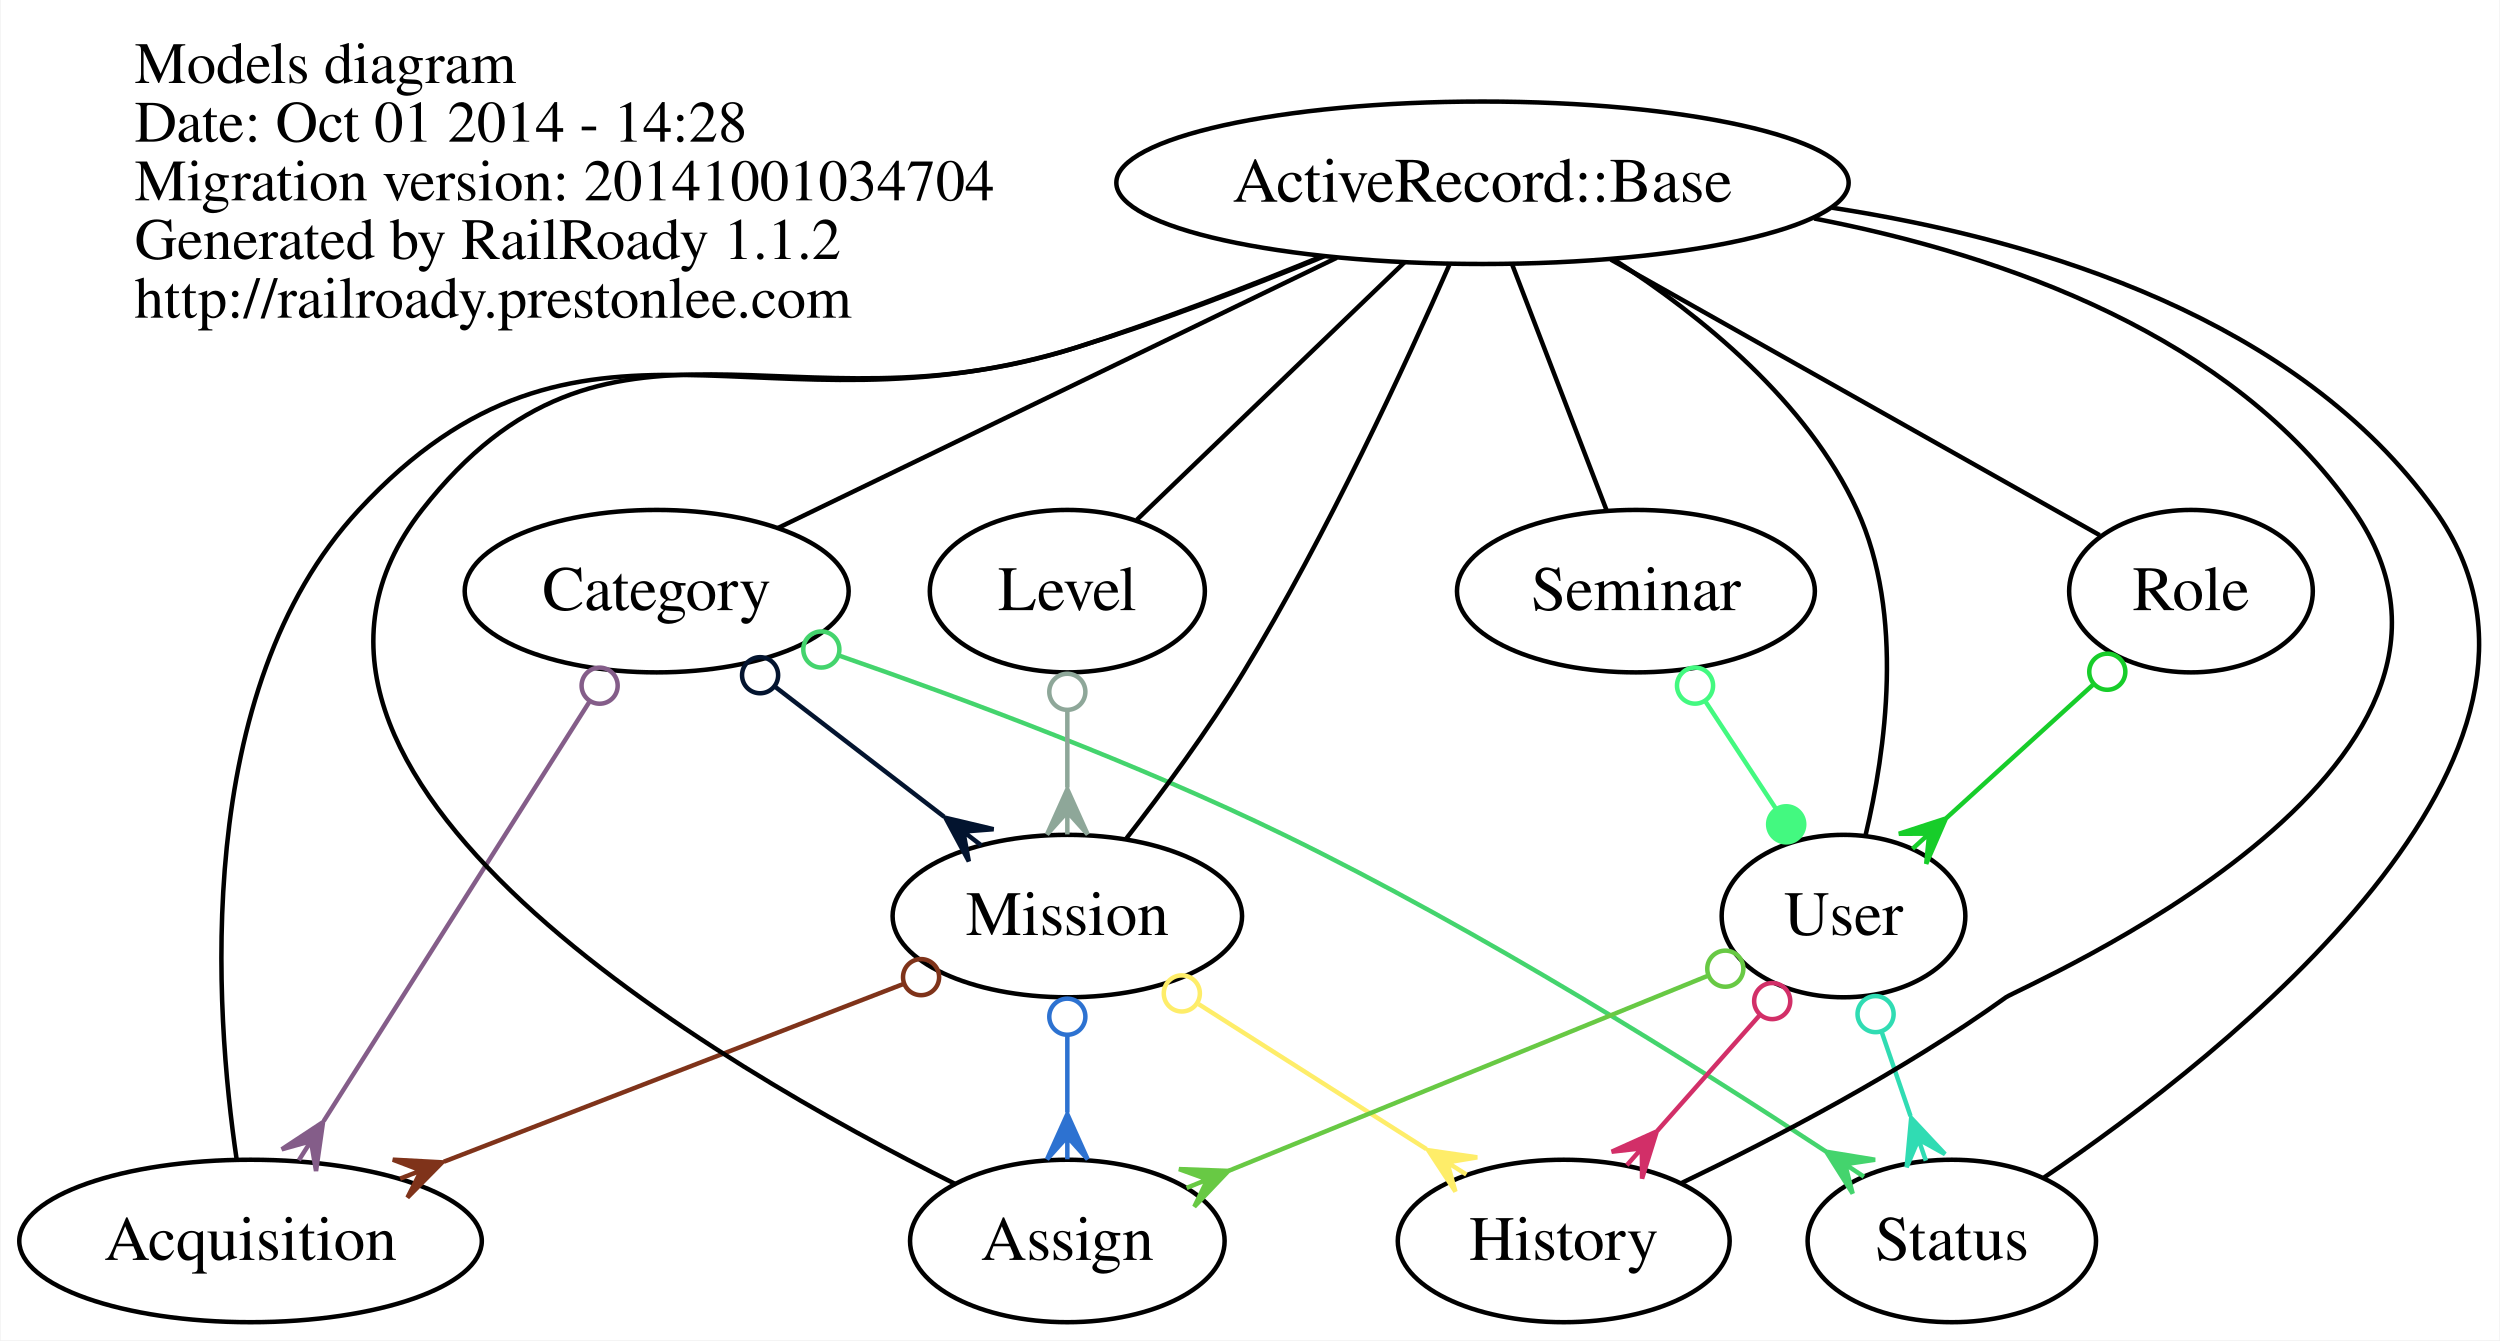
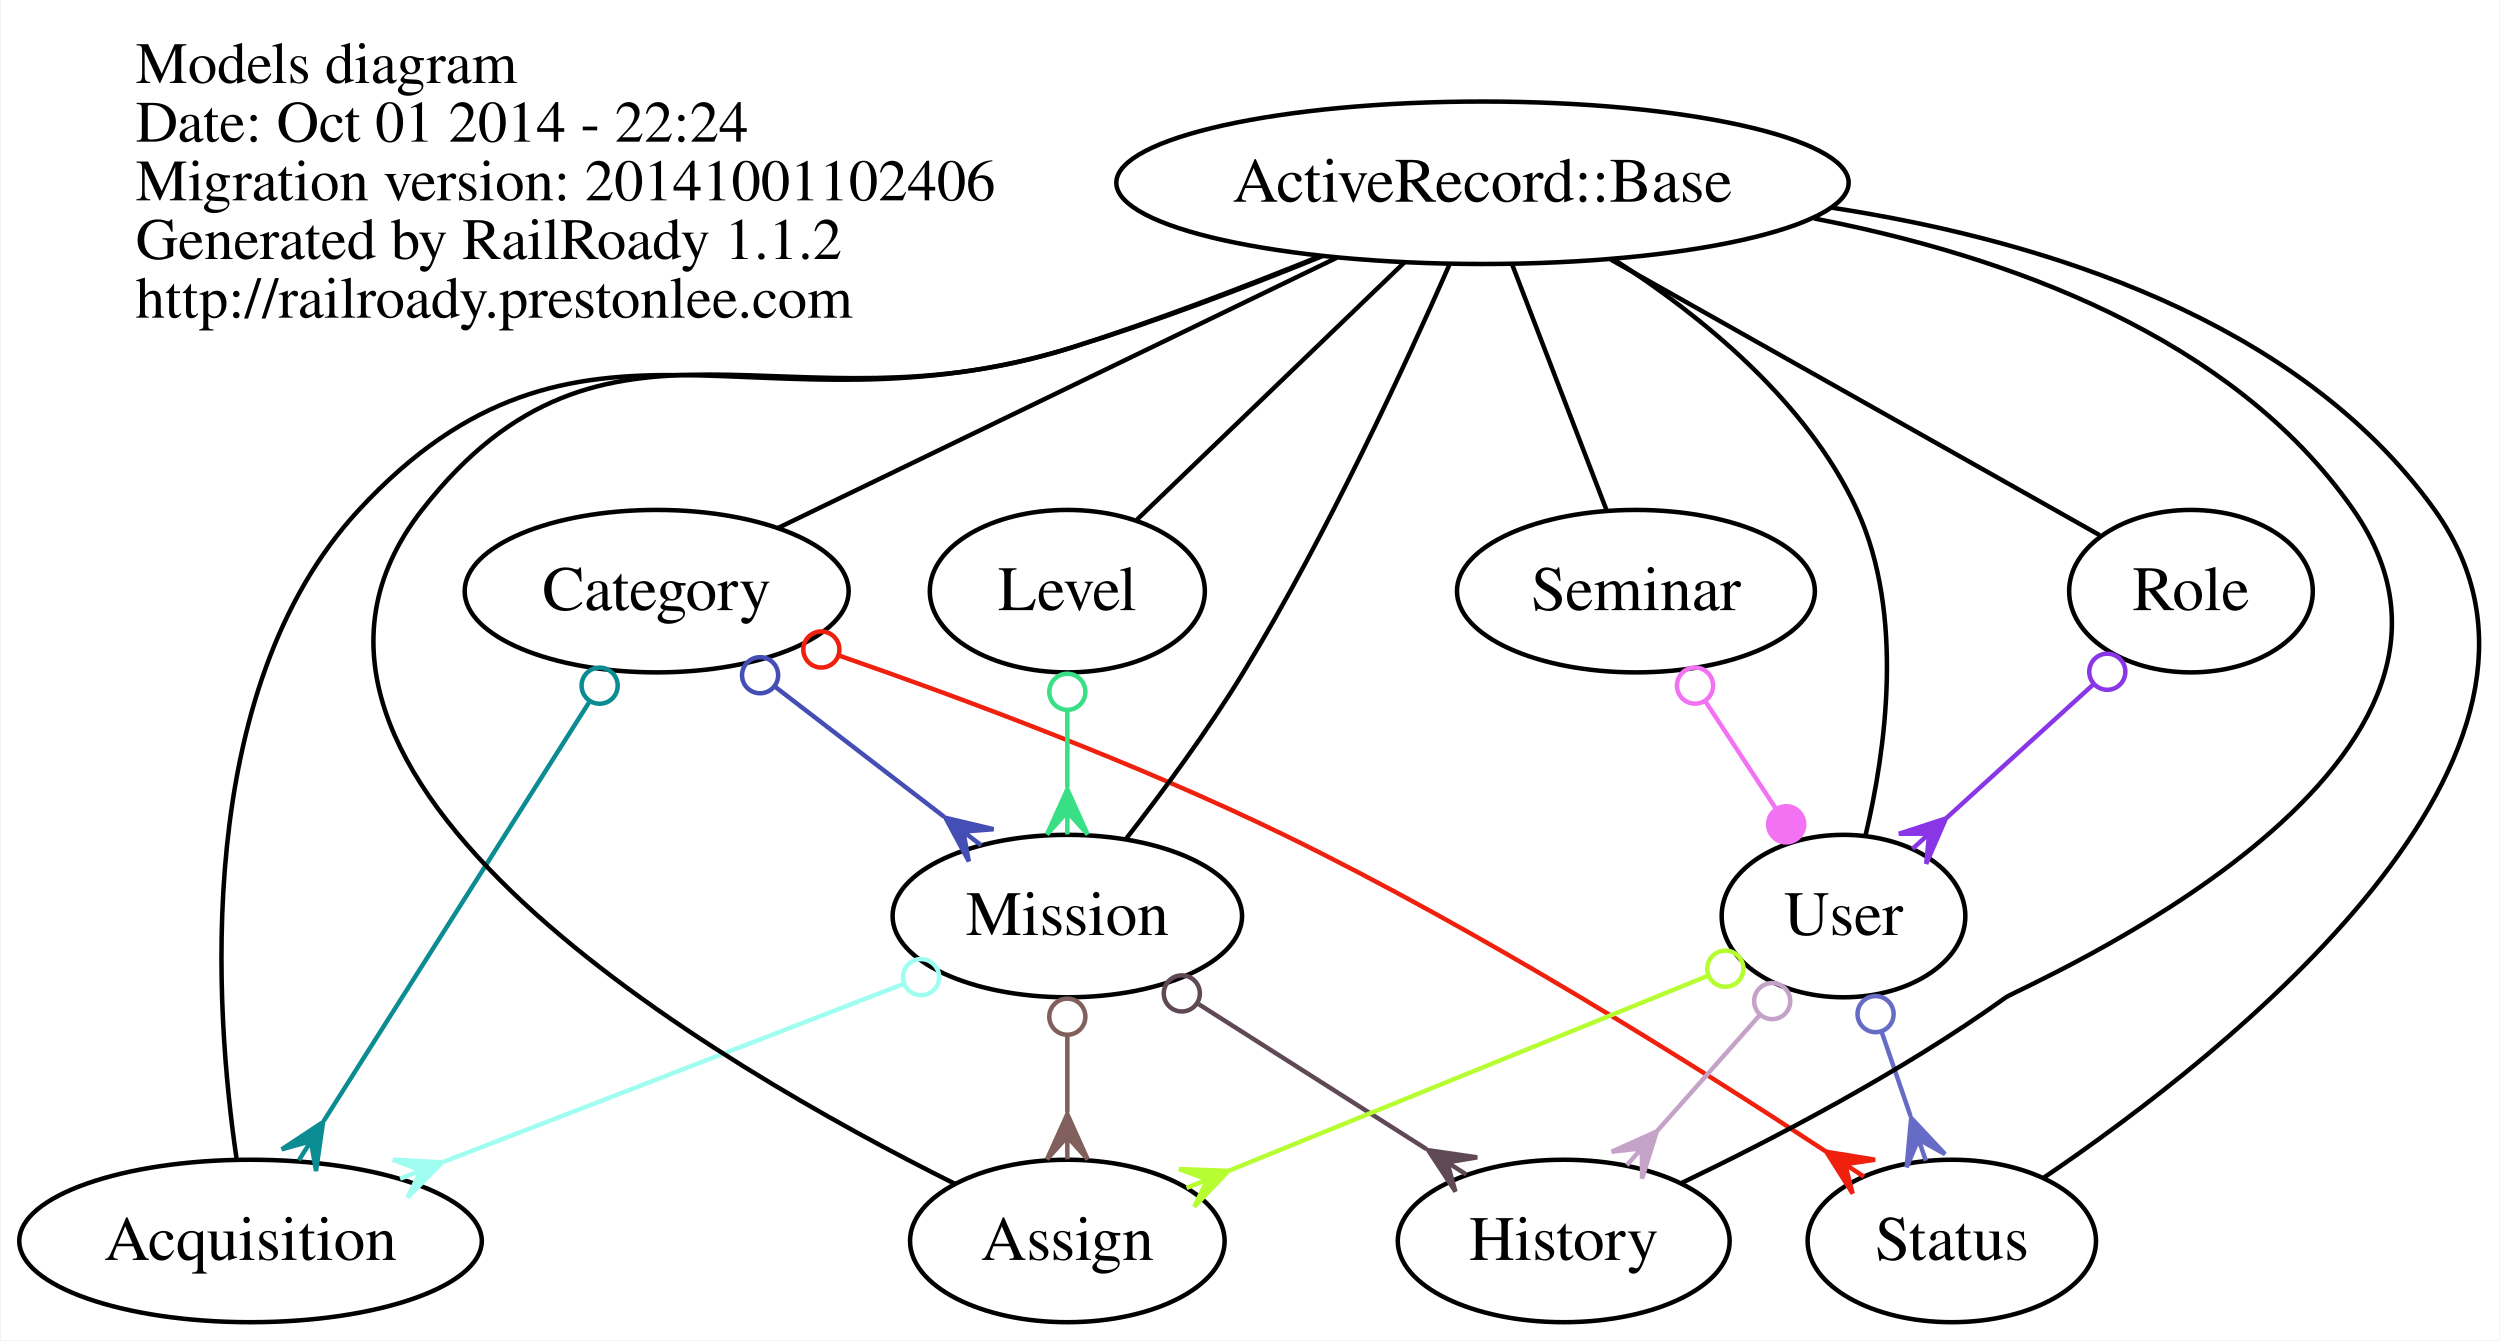
<svg xmlns="http://www.w3.org/2000/svg" width="554pt" height="297pt" viewBox="0.00 0.00 553.71 297.00">
  <g id="graph0" class="graph" transform="scale(1 1) rotate(0) translate(4 293)">
    <polygon fill="white" stroke="none" points="-4,4 -4,-293 549.708,-293 549.708,4 -4,4" />
    <g id="node1" class="node">
-       <text text-anchor="start" x="25.687" y="-274.6" font-family="Times,serif" font-size="13.00">Models diagram</text>
-       <text text-anchor="start" x="25.687" y="-261.6" font-family="Times,serif" font-size="13.00">Date: Oct 01 2014 - 14:28</text>
-       <text text-anchor="start" x="25.687" y="-248.6" font-family="Times,serif" font-size="13.00">Migration version: 20141001034704</text>
-       <text text-anchor="start" x="25.687" y="-235.6" font-family="Times,serif" font-size="13.00">Generated by RailRoady 1.1.2</text>
-       <text text-anchor="start" x="25.687" y="-222.6" font-family="Times,serif" font-size="13.00">http://railroady.prestonlee.com</text>
+       <text text-anchor="start" x="25.925" y="-274.6" font-family="Times,serif" font-size="13.00">Models diagram</text>
+       <text text-anchor="start" x="25.925" y="-261.6" font-family="Times,serif" font-size="13.00">Date: Oct 01 2014 - 22:24</text>
+       <text text-anchor="start" x="25.925" y="-248.6" font-family="Times,serif" font-size="13.00">Migration version: 20141001102406</text>
+       <text text-anchor="start" x="25.925" y="-235.6" font-family="Times,serif" font-size="13.00">Generated by RailRoady 1.1.2</text>
+       <text text-anchor="start" x="25.925" y="-222.6" font-family="Times,serif" font-size="13.00">http://railroady.prestonlee.com</text>
    </g>
    <g id="node2" class="node">
      <ellipse fill="none" stroke="black" cx="51.375" cy="-18" rx="51.25" ry="18" />
      <text text-anchor="middle" x="51.375" y="-13.8" font-family="Times,serif" font-size="14.00">Acquisition</text>
    </g>
    <g id="node3" class="node">
      <ellipse fill="none" stroke="black" cx="232.375" cy="-18" rx="34.855" ry="18" />
      <text text-anchor="middle" x="232.375" y="-13.8" font-family="Times,serif" font-size="14.00">Assign</text>
    </g>
    <g id="node4" class="node">
      <ellipse fill="none" stroke="black" cx="141.375" cy="-162" rx="42.546" ry="18" />
      <text text-anchor="middle" x="141.375" y="-157.8" font-family="Times,serif" font-size="14.00">Category</text>
    </g>
    <g id="edge4" class="edge">
-       <path fill="none" stroke="#845d89" d="M126.538,-137.591C110.305,-111.979 84.367,-71.054 67.603,-44.605" />
-       <ellipse fill="none" stroke="#845d89" cx="128.733" cy="-141.054" rx="4" ry="4" />
-       <polygon fill="#845d89" stroke="#845d89" points="67.441,-44.348 65.888,-33.493 64.764,-40.125 62.087,-35.902 62.087,-35.902 62.087,-35.902 64.764,-40.125 58.286,-38.311 67.441,-44.348 67.441,-44.348" />
+       <path fill="none" stroke="#0b8b92" d="M126.538,-137.591C110.305,-111.979 84.367,-71.054 67.603,-44.605" />
+       <ellipse fill="none" stroke="#0b8b92" cx="128.733" cy="-141.054" rx="4" ry="4" />
+       <polygon fill="#0b8b92" stroke="#0b8b92" points="67.441,-44.348 65.888,-33.493 64.764,-40.125 62.087,-35.902 62.087,-35.902 62.087,-35.902 64.764,-40.125 58.286,-38.311 67.441,-44.348 67.441,-44.348" />
    </g>
    <g id="node7" class="node">
      <ellipse fill="none" stroke="black" cx="232.375" cy="-90" rx="38.721" ry="18" />
      <text text-anchor="middle" x="232.375" y="-85.8" font-family="Times,serif" font-size="14.00">Mission</text>
    </g>
    <g id="edge3" class="edge">
-       <path fill="none" stroke="#03142f" d="M167.571,-140.849C179.318,-131.813 193.173,-121.155 205.051,-112.019" />
-       <ellipse fill="none" stroke="#03142f" cx="164.291" cy="-143.372" rx="4" ry="4" />
-       <polygon fill="#03142f" stroke="#03142f" points="205.365,-111.777 216.035,-109.246 209.328,-108.728 213.291,-105.68 213.291,-105.68 213.291,-105.68 209.328,-108.728 210.548,-102.113 205.365,-111.777 205.365,-111.777" />
+       <path fill="none" stroke="#454eb4" d="M167.571,-140.849C179.318,-131.813 193.173,-121.155 205.051,-112.019" />
+       <ellipse fill="none" stroke="#454eb4" cx="164.291" cy="-143.372" rx="4" ry="4" />
+       <polygon fill="#454eb4" stroke="#454eb4" points="205.365,-111.777 216.035,-109.246 209.328,-108.728 213.291,-105.68 213.291,-105.68 213.291,-105.68 209.328,-108.728 210.548,-102.113 205.365,-111.777 205.365,-111.777" />
    </g>
    <g id="node10" class="node">
      <ellipse fill="none" stroke="black" cx="428.375" cy="-18" rx="31.957" ry="18" />
      <text text-anchor="middle" x="428.375" y="-13.8" font-family="Times,serif" font-size="14.00">Status</text>
    </g>
    <g id="edge5" class="edge">
-       <path fill="none" stroke="#44d46d" d="M181.748,-147.737C209.923,-137.969 248.109,-123.7 280.375,-108 323.865,-86.839 371.312,-57.008 400.46,-37.835" />
-       <ellipse fill="none" stroke="#44d46d" cx="177.863" cy="-149.071" rx="4" ry="4" />
-       <polygon fill="#44d46d" stroke="#44d46d" points="400.557,-37.771 411.379,-36.001 404.726,-35.01 408.894,-32.249 408.894,-32.249 408.894,-32.249 404.726,-35.01 406.409,-28.497 400.557,-37.771 400.557,-37.771" />
+       <path fill="none" stroke="#ef200e" d="M181.748,-147.737C209.923,-137.969 248.109,-123.7 280.375,-108 323.865,-86.839 371.312,-57.008 400.46,-37.835" />
+       <ellipse fill="none" stroke="#ef200e" cx="177.863" cy="-149.071" rx="4" ry="4" />
+       <polygon fill="#ef200e" stroke="#ef200e" points="400.557,-37.771 411.379,-36.001 404.726,-35.01 408.894,-32.249 408.894,-32.249 408.894,-32.249 404.726,-35.01 406.409,-28.497 400.557,-37.771 400.557,-37.771" />
    </g>
    <g id="node5" class="node">
      <ellipse fill="none" stroke="black" cx="342.375" cy="-18" rx="36.775" ry="18" />
      <text text-anchor="middle" x="342.375" y="-13.8" font-family="Times,serif" font-size="14.00">History</text>
    </g>
    <g id="node6" class="node">
      <ellipse fill="none" stroke="black" cx="232.375" cy="-162" rx="30.477" ry="18" />
      <text text-anchor="middle" x="232.375" y="-157.8" font-family="Times,serif" font-size="14.00">Level</text>
    </g>
    <g id="edge8" class="edge">
-       <path fill="none" stroke="#8ea799" d="M232.375,-135.64C232.375,-130.063 232.375,-124.132 232.375,-118.476" />
-       <ellipse fill="none" stroke="#8ea799" cx="232.375" cy="-139.697" rx="4" ry="4" />
-       <polygon fill="#8ea799" stroke="#8ea799" points="232.375,-118.104 236.875,-108.104 232.375,-113.104 232.375,-108.104 232.375,-108.104 232.375,-108.104 232.375,-113.104 227.875,-108.104 232.375,-118.104 232.375,-118.104" />
+       <path fill="none" stroke="#39df85" d="M232.375,-135.64C232.375,-130.063 232.375,-124.132 232.375,-118.476" />
+       <ellipse fill="none" stroke="#39df85" cx="232.375" cy="-139.697" rx="4" ry="4" />
+       <polygon fill="#39df85" stroke="#39df85" points="232.375,-118.104 236.875,-108.104 232.375,-113.104 232.375,-108.104 232.375,-108.104 232.375,-108.104 232.375,-113.104 227.875,-108.104 232.375,-118.104 232.375,-118.104" />
    </g>
    <g id="edge10" class="edge">
-       <path fill="none" stroke="#7f331a" d="M196.163,-74.995C166.768,-63.627 125.251,-47.571 94.207,-35.565" />
-       <ellipse fill="none" stroke="#7f331a" cx="199.964" cy="-76.465" rx="4" ry="4" />
-       <polygon fill="#7f331a" stroke="#7f331a" points="93.851,-35.427 86.148,-27.623 89.188,-33.624 84.525,-31.82 84.525,-31.82 84.525,-31.82 89.188,-33.624 82.901,-36.017 93.851,-35.427 93.851,-35.427" />
+       <path fill="none" stroke="#a0fef1" d="M196.163,-74.995C166.768,-63.627 125.251,-47.571 94.207,-35.565" />
+       <ellipse fill="none" stroke="#a0fef1" cx="199.964" cy="-76.465" rx="4" ry="4" />
+       <polygon fill="#a0fef1" stroke="#a0fef1" points="93.851,-35.427 86.148,-27.623 89.188,-33.624 84.525,-31.82 84.525,-31.82 84.525,-31.82 89.188,-33.624 82.901,-36.017 93.851,-35.427 93.851,-35.427" />
    </g>
    <g id="edge12" class="edge">
-       <path fill="none" stroke="#2d72d1" d="M232.375,-63.64C232.375,-58.063 232.375,-52.132 232.375,-46.476" />
-       <ellipse fill="none" stroke="#2d72d1" cx="232.375" cy="-67.697" rx="4" ry="4" />
-       <polygon fill="#2d72d1" stroke="#2d72d1" points="232.375,-46.104 236.875,-36.104 232.375,-41.104 232.375,-36.104 232.375,-36.104 232.375,-36.104 232.375,-41.104 227.875,-36.104 232.375,-46.104 232.375,-46.104" />
+       <path fill="none" stroke="#805f5c" d="M232.375,-63.64C232.375,-58.063 232.375,-52.132 232.375,-46.476" />
+       <ellipse fill="none" stroke="#805f5c" cx="232.375" cy="-67.697" rx="4" ry="4" />
+       <polygon fill="#805f5c" stroke="#805f5c" points="232.375,-46.104 236.875,-36.104 232.375,-41.104 232.375,-36.104 232.375,-36.104 232.375,-36.104 232.375,-41.104 227.875,-36.104 232.375,-46.104 232.375,-46.104" />
    </g>
    <g id="edge11" class="edge">
-       <path fill="none" stroke="#feed69" d="M261.486,-70.474C277.051,-60.57 296.2,-48.384 311.958,-38.356" />
-       <ellipse fill="none" stroke="#feed69" cx="257.745" cy="-72.855" rx="4" ry="4" />
-       <polygon fill="#feed69" stroke="#feed69" points="312.355,-38.103 323.208,-36.531 316.574,-35.419 320.792,-32.734 320.792,-32.734 320.792,-32.734 316.574,-35.419 318.376,-28.938 312.355,-38.103 312.355,-38.103" />
+       <path fill="none" stroke="#5e4954" d="M261.486,-70.474C277.051,-60.57 296.2,-48.384 311.958,-38.356" />
+       <ellipse fill="none" stroke="#5e4954" cx="257.745" cy="-72.855" rx="4" ry="4" />
+       <polygon fill="#5e4954" stroke="#5e4954" points="312.355,-38.103 323.208,-36.531 316.574,-35.419 320.792,-32.734 320.792,-32.734 320.792,-32.734 316.574,-35.419 318.376,-28.938 312.355,-38.103 312.355,-38.103" />
    </g>
    <g id="node8" class="node">
      <ellipse fill="none" stroke="black" cx="481.375" cy="-162" rx="27" ry="18" />
      <text text-anchor="middle" x="481.375" y="-157.8" font-family="Times,serif" font-size="14.00">Role</text>
    </g>
    <g id="node11" class="node">
      <ellipse fill="none" stroke="black" cx="404.375" cy="-90" rx="27" ry="18" />
      <text text-anchor="middle" x="404.375" y="-85.8" font-family="Times,serif" font-size="14.00">User</text>
    </g>
    <g id="edge14" class="edge">
-       <path fill="none" stroke="#17cd2a" d="M459.805,-141.391C449.626,-132.138 437.477,-121.093 427.15,-111.705" />
-       <ellipse fill="none" stroke="#17cd2a" cx="462.833" cy="-144.144" rx="4" ry="4" />
-       <polygon fill="#17cd2a" stroke="#17cd2a" points="427.07,-111.632 422.698,-101.576 423.371,-108.269 419.671,-104.906 419.671,-104.906 419.671,-104.906 423.371,-108.269 416.644,-108.235 427.07,-111.632 427.07,-111.632" />
+       <path fill="none" stroke="#8936e6" d="M459.805,-141.391C449.626,-132.138 437.477,-121.093 427.15,-111.705" />
+       <ellipse fill="none" stroke="#8936e6" cx="462.833" cy="-144.144" rx="4" ry="4" />
+       <polygon fill="#8936e6" stroke="#8936e6" points="427.07,-111.632 422.698,-101.576 423.371,-108.269 419.671,-104.906 419.671,-104.906 419.671,-104.906 423.371,-108.269 416.644,-108.235 427.07,-111.632 427.07,-111.632" />
    </g>
    <g id="node9" class="node">
      <ellipse fill="none" stroke="black" cx="358.375" cy="-162" rx="39.656" ry="18" />
      <text text-anchor="middle" x="358.375" y="-157.8" font-family="Times,serif" font-size="14.00">Seminar</text>
    </g>
    <g id="edge16" class="edge">
-       <path fill="none" stroke="#43f980" d="M373.678,-137.713C378.751,-129.993 384.389,-121.413 389.435,-113.735" />
-       <ellipse fill="none" stroke="#43f980" cx="371.473" cy="-141.068" rx="4" ry="4" />
-       <ellipse fill="#43f980" stroke="#43f980" cx="391.672" cy="-110.331" rx="4" ry="4" />
+       <path fill="none" stroke="#f371f3" d="M373.678,-137.713C378.751,-129.993 384.389,-121.413 389.435,-113.735" />
+       <ellipse fill="none" stroke="#f371f3" cx="371.473" cy="-141.068" rx="4" ry="4" />
+       <ellipse fill="#f371f3" stroke="#f371f3" cx="391.672" cy="-110.331" rx="4" ry="4" />
    </g>
    <g id="edge21" class="edge">
-       <path fill="none" stroke="#68c944" d="M374.424,-76.811C344.831,-64.767 299.551,-46.339 268.099,-33.539" />
-       <ellipse fill="none" stroke="#68c944" cx="378.184" cy="-78.341" rx="4" ry="4" />
-       <polygon fill="#68c944" stroke="#68c944" points="268.077,-33.53 260.511,-25.592 263.445,-31.645 258.814,-29.76 258.814,-29.76 258.814,-29.76 263.445,-31.645 257.118,-33.928 268.077,-33.53 268.077,-33.53" />
+       <path fill="none" stroke="#b6fe32" d="M374.424,-76.811C344.831,-64.767 299.551,-46.339 268.099,-33.539" />
+       <ellipse fill="none" stroke="#b6fe32" cx="378.184" cy="-78.341" rx="4" ry="4" />
+       <polygon fill="#b6fe32" stroke="#b6fe32" points="268.077,-33.53 260.511,-25.592 263.445,-31.645 258.814,-29.76 258.814,-29.76 258.814,-29.76 263.445,-31.645 257.118,-33.928 268.077,-33.53 268.077,-33.53" />
    </g>
    <g id="edge20" class="edge">
-       <path fill="none" stroke="#d22f68" d="M385.903,-68.145C378.73,-60.046 370.481,-50.732 363.106,-42.406" />
-       <ellipse fill="none" stroke="#d22f68" cx="388.574" cy="-71.16" rx="4" ry="4" />
-       <polygon fill="#d22f68" stroke="#d22f68" points="362.997,-42.283 359.735,-31.813 359.681,-38.54 356.366,-34.797 356.366,-34.797 356.366,-34.797 359.681,-38.54 352.998,-37.78 362.997,-42.283 362.997,-42.283" />
+       <path fill="none" stroke="#c5a2c8" d="M385.903,-68.145C378.73,-60.046 370.481,-50.732 363.106,-42.406" />
+       <ellipse fill="none" stroke="#c5a2c8" cx="388.574" cy="-71.16" rx="4" ry="4" />
+       <polygon fill="#c5a2c8" stroke="#c5a2c8" points="362.997,-42.283 359.735,-31.813 359.681,-38.54 356.366,-34.797 356.366,-34.797 356.366,-34.797 359.681,-38.54 352.998,-37.78 362.997,-42.283 362.997,-42.283" />
    </g>
    <g id="edge19" class="edge">
-       <path fill="none" stroke="#30dcb3" d="M412.799,-64.431C414.879,-58.362 417.118,-51.833 419.231,-45.67" />
-       <ellipse fill="none" stroke="#30dcb3" cx="411.482" cy="-68.271" rx="4" ry="4" />
-       <polygon fill="#30dcb3" stroke="#30dcb3" points="419.375,-45.248 426.875,-37.248 420.997,-40.519 422.619,-35.789 422.619,-35.789 422.619,-35.789 420.997,-40.519 418.362,-34.33 419.375,-45.248 419.375,-45.248" />
+       <path fill="none" stroke="#666bc5" d="M412.799,-64.431C414.879,-58.362 417.118,-51.833 419.231,-45.67" />
+       <ellipse fill="none" stroke="#666bc5" cx="411.482" cy="-68.271" rx="4" ry="4" />
+       <polygon fill="#666bc5" stroke="#666bc5" points="419.375,-45.248 426.875,-37.248 420.997,-40.519 422.619,-35.789 422.619,-35.789 422.619,-35.789 420.997,-40.519 418.362,-34.33 419.375,-45.248 419.375,-45.248" />
    </g>
    <g id="node12" class="node">
      <ellipse fill="none" stroke="black" cx="324.375" cy="-252.5" rx="81.142" ry="18" />
      <text text-anchor="middle" x="324.375" y="-248.3" font-family="Times,serif" font-size="14.00">ActiveRecord::Base</text>
    </g>
    <g id="edge1" class="edge">
-       <path fill="none" stroke="black" d="M289.341,-236.237C272.869,-229.435 252.833,-221.693 234.375,-216 165.138,-194.644 124.66,-233.111 75.375,-180 38.274,-140.02 43.474,-68.814 48.279,-36.189" />
+       <path fill="none" stroke="black" d="M288.933,-236.266C272.274,-229.471 252.017,-221.726 233.375,-216 164.527,-194.855 124.329,-232.826 75.375,-180 38.302,-139.995 43.487,-68.802 48.284,-36.184" />
    </g>
    <g id="edge2" class="edge">
-       <path fill="none" stroke="black" d="M288.856,-236.233C272.455,-229.51 252.613,-221.833 234.375,-216 171.13,-195.773 130.281,-232.304 89.375,-180 43.543,-121.398 155.375,-56.617 207.447,-30.675" />
+       <path fill="none" stroke="black" d="M288.442,-236.267C271.855,-229.551 251.795,-221.869 233.375,-216 170.519,-195.972 129.973,-231.998 89.375,-180 43.591,-121.361 155.396,-56.601 207.454,-30.669" />
    </g>
    <g id="edge6" class="edge">
      <path fill="none" stroke="black" d="M292.079,-235.882C256.885,-218.861 201.21,-191.937 168.29,-176.016" />
    </g>
    <g id="edge7" class="edge">
      <path fill="none" stroke="black" d="M397.873,-244.581C440.343,-236.379 490.534,-218.567 517.375,-180 557.458,-122.405 443.396,-74.174 440.375,-72 417.453,-55.504 388.802,-40.585 368.411,-30.81" />
    </g>
    <g id="edge9" class="edge">
      <path fill="none" stroke="black" d="M307.07,-234.854C289.998,-218.431 264.144,-193.561 247.767,-177.807" />
    </g>
    <g id="edge13" class="edge">
      <path fill="none" stroke="black" d="M317.006,-234.251C307.501,-212.597 289.966,-174.582 271.375,-144 263.542,-131.114 253.417,-117.426 245.448,-107.189" />
    </g>
    <g id="edge15" class="edge">
      <path fill="none" stroke="black" d="M352.806,-235.473C384.088,-217.84 433.574,-189.945 461.137,-174.408" />
    </g>
    <g id="edge17" class="edge">
      <path fill="none" stroke="black" d="M330.93,-234.436C336.951,-218.765 345.825,-195.666 351.839,-180.011" />
    </g>
    <g id="edge18" class="edge">
      <path fill="none" stroke="black" d="M401.886,-246.96C448.779,-239.736 505.175,-222.121 535.375,-180 573.998,-126.132 489.342,-59.555 448.634,-31.941" />
    </g>
    <g id="edge22" class="edge">
      <path fill="none" stroke="black" d="M353.635,-235.406C372.835,-223.046 396.358,-204.032 407.375,-180 418.005,-156.811 413.686,-126.542 409.272,-107.952" />
    </g>
  </g>
</svg>
